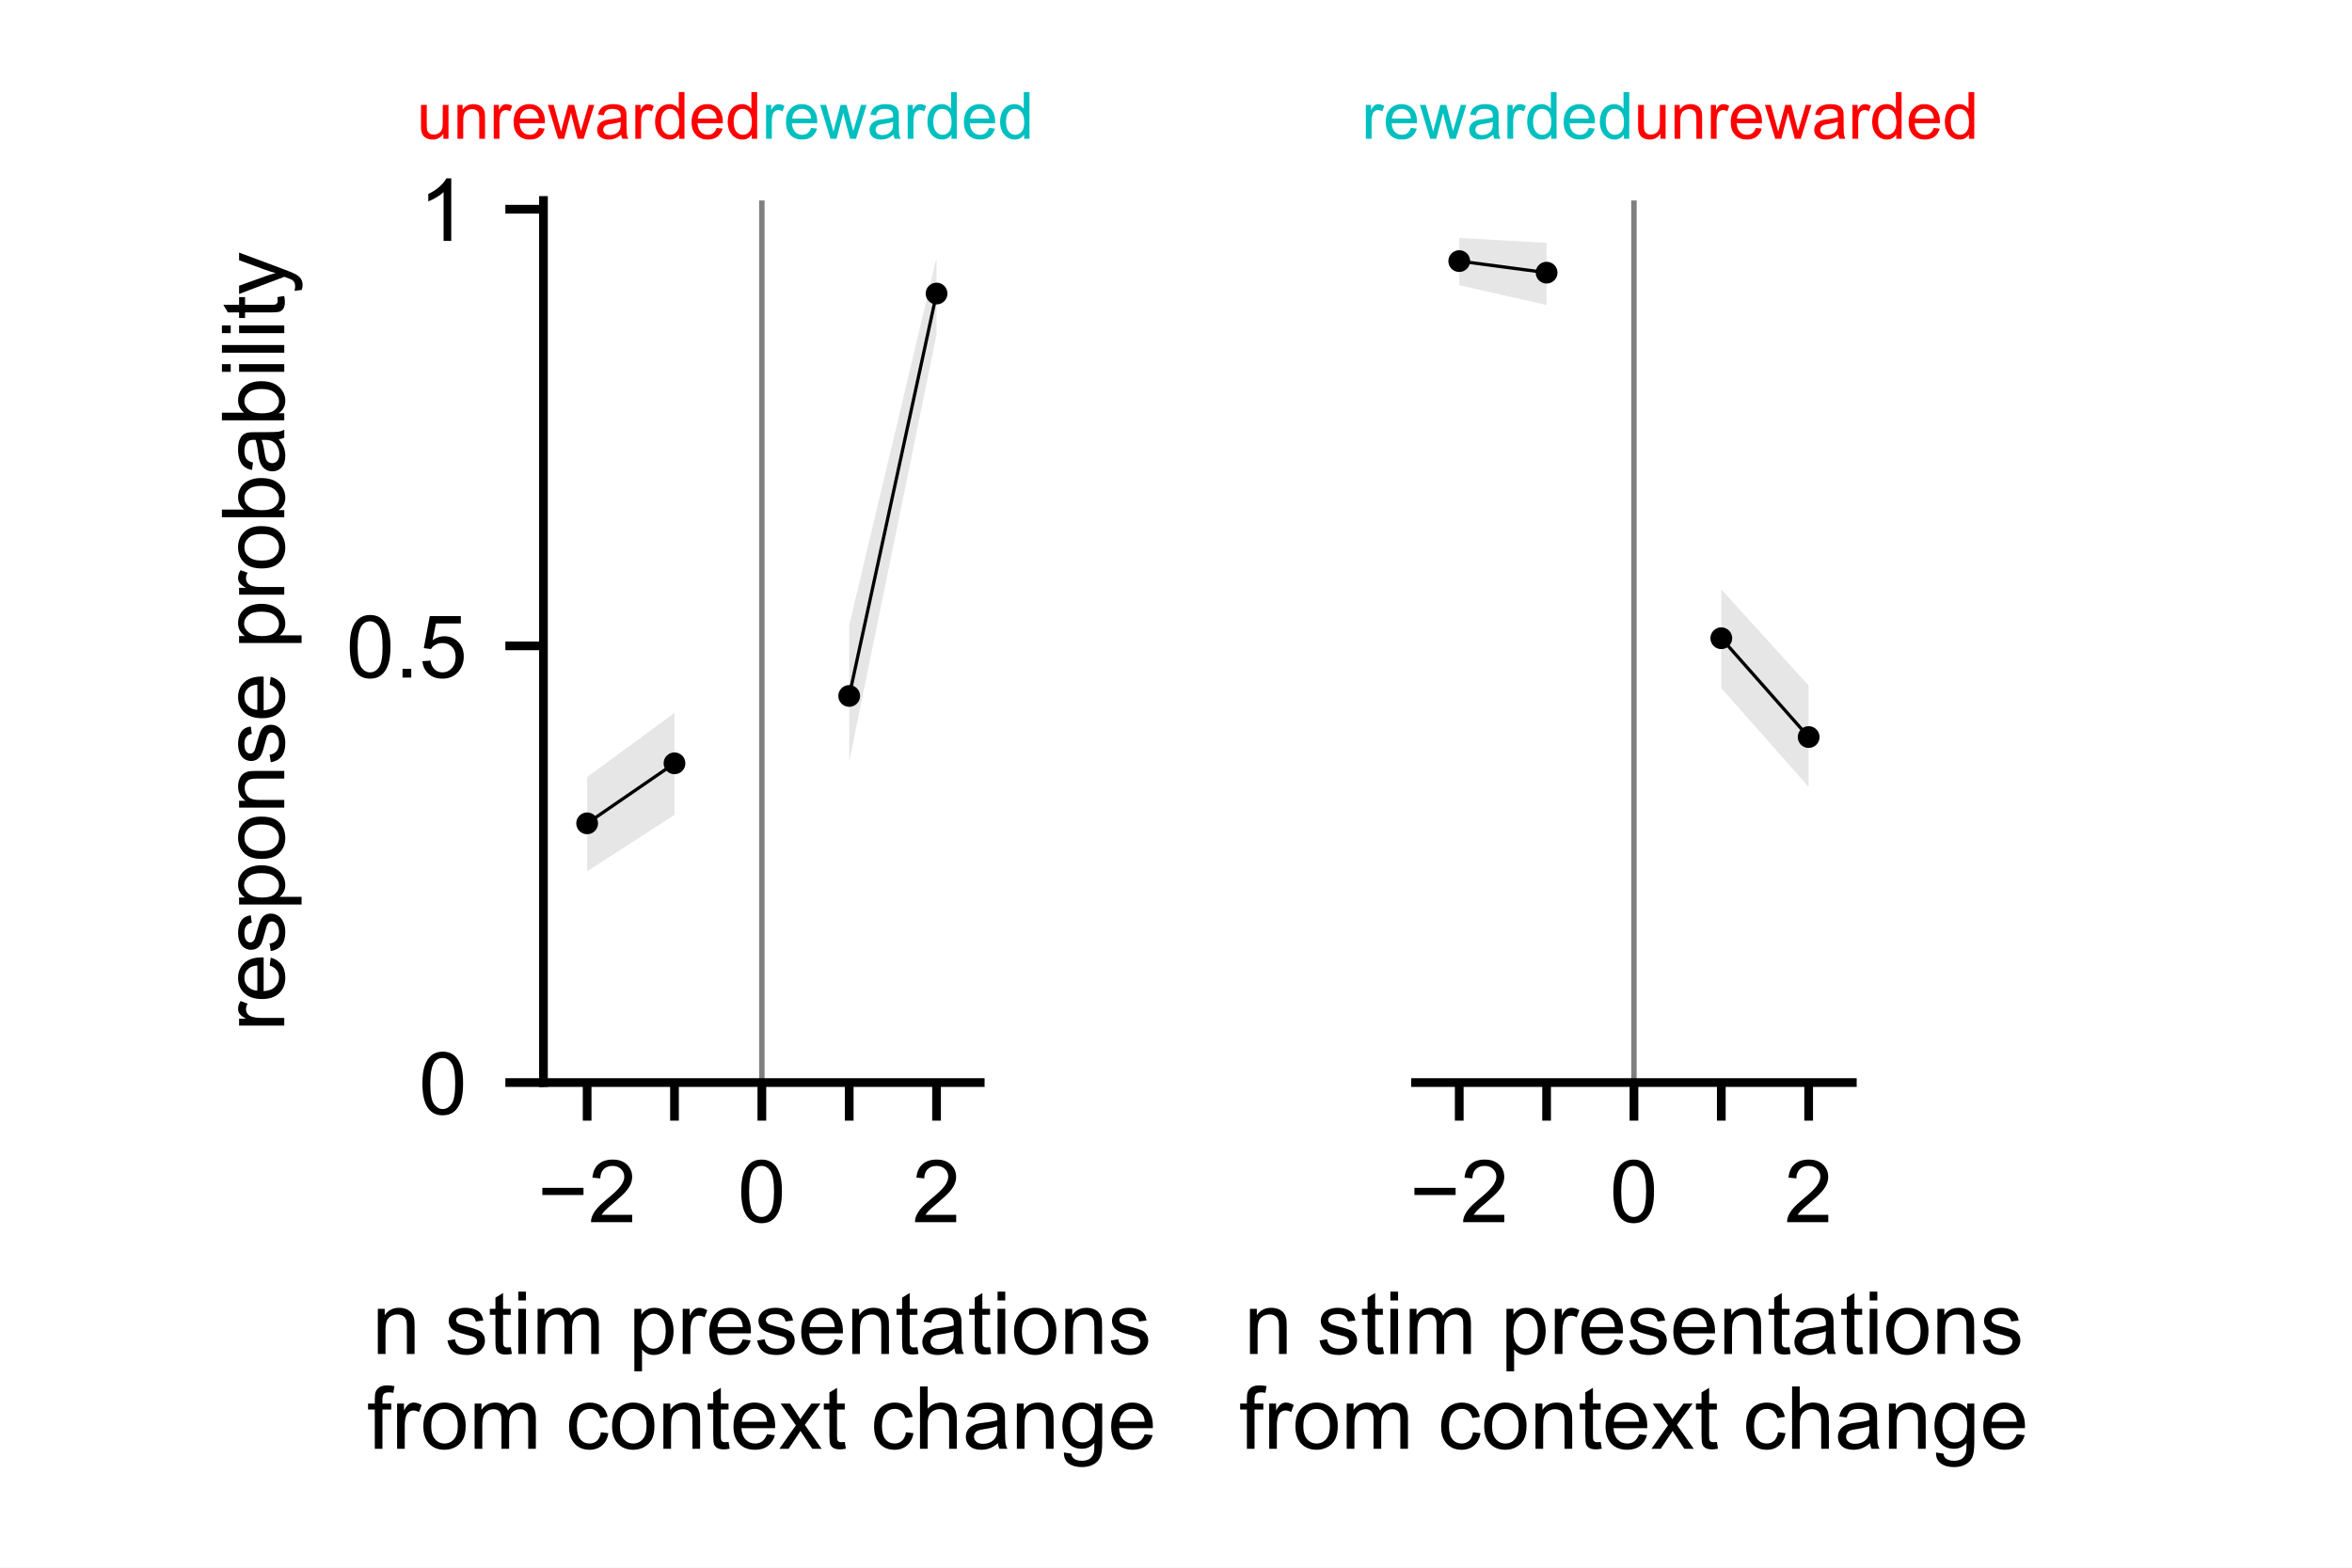
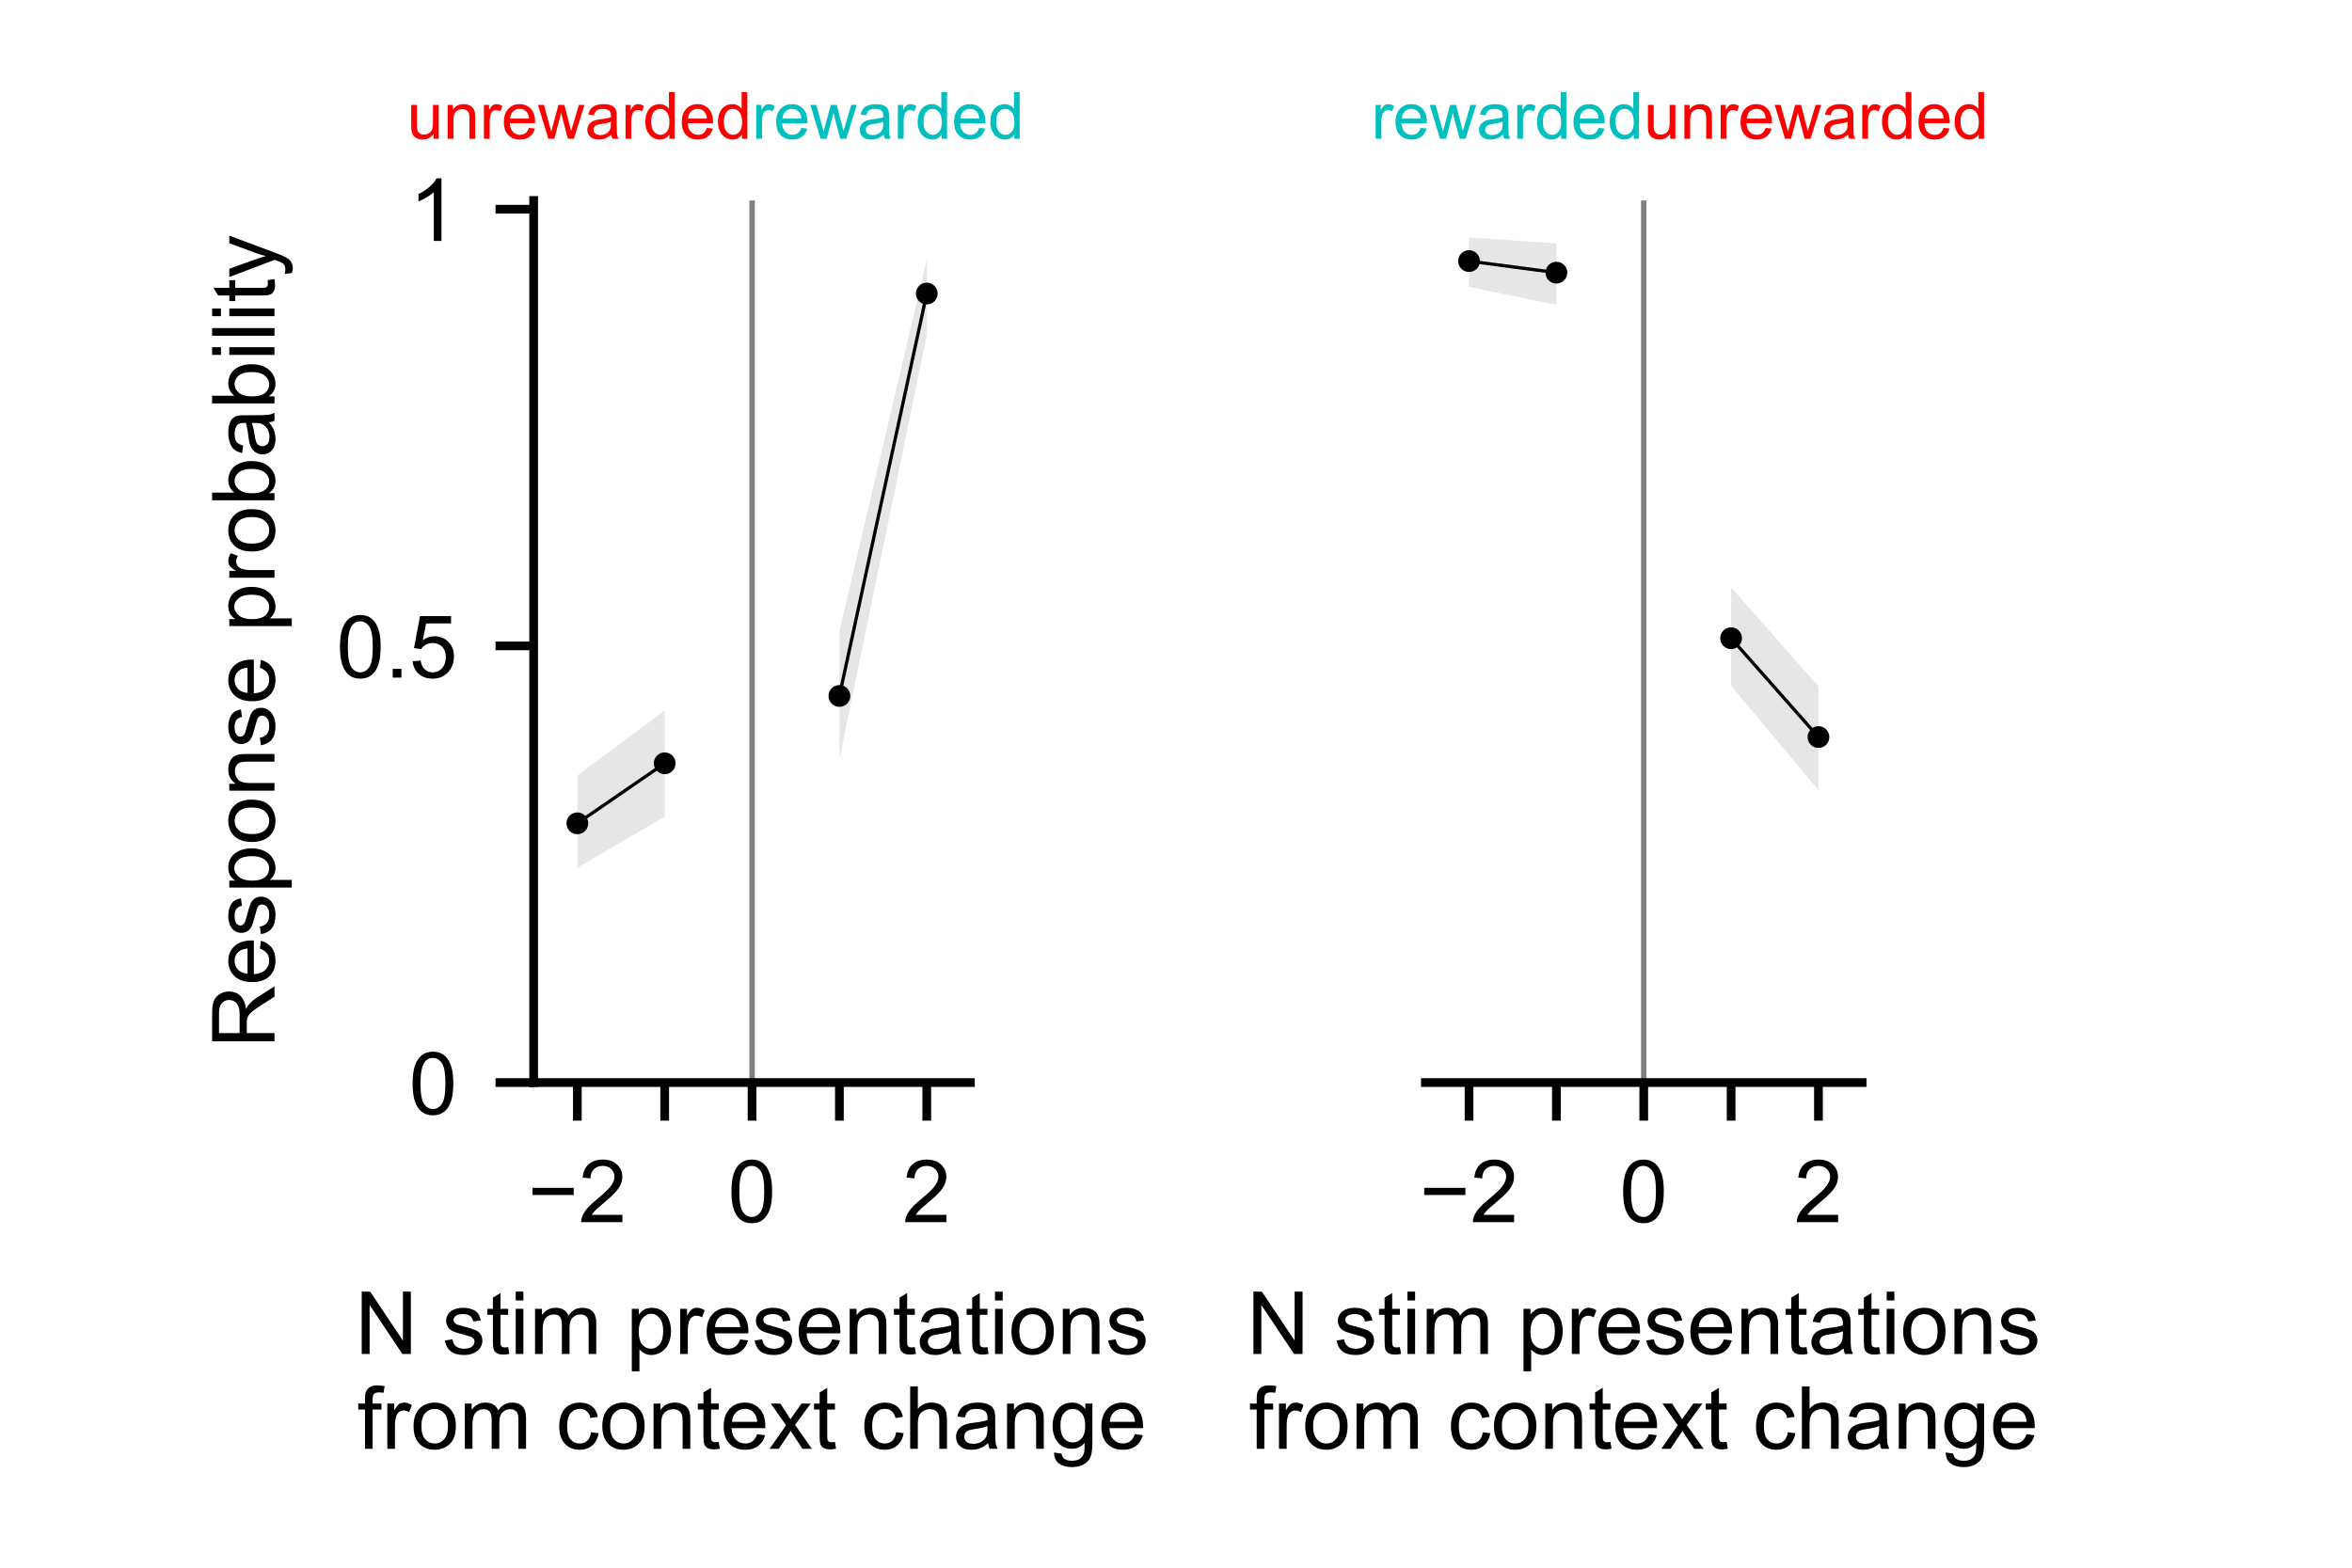
<svg xmlns="http://www.w3.org/2000/svg" xmlns:xlink="http://www.w3.org/1999/xlink" width="216pt" height="144pt" viewBox="0 0 216 144" version="1.1">
  <defs>
    <style type="text/css">*{stroke-linejoin: round; stroke-linecap: butt}</style>
  </defs>
  <g id="figure_1">
    <g id="patch_1">
      <path d="M 0 144  L 216 144  L 216 0  L 0 0  z " style="fill: #ffffff" />
    </g>
    <g id="axes_1">
      <g id="patch_2">
-         <path d="M 49.91 99.438  L 90.021 99.438  L 90.021 18.415  L 49.91 18.415  z " style="fill: #ffffff" />
+         <path d="M 49.01 99.438  L 89.121 99.438  L 89.121 18.415  L 49.01 18.415  z " style="fill: #ffffff" />
      </g>
      <g id="matplotlib.axis_1">
        <g id="xtick_1">
          <g id="line2d_1">
            <defs>
-               <path id="m3076098bd1" d="M 0 0  L 0 3.5  " style="stroke: #000000; stroke-width: 0.8" />
+               <path id="mc06837169b" d="M 0 0  L 0 3.5  " style="stroke: #000000; stroke-width: 0.8" />
            </defs>
            <g>
-               <use xlink:href="#m3076098bd1" x="53.921" y="99.438" style="stroke: #000000; stroke-width: 0.8" />
+               <use xlink:href="#mc06837169b" x="53.021" y="99.438" style="stroke: #000000; stroke-width: 0.8" />
            </g>
          </g>
          <g id="text_1">
-             <g transform="translate(49.36075 112.2623) scale(0.08 -0.08)">
+             <g transform="translate(48.46075 112.2623) scale(0.08 -0.08)">
              <defs>
                <path id="ArialMT-ed" d="M 3381 1997  L 356 1997  L 356 2522  L 3381 2522  L 3381 1997  z " transform="scale(0.015625)" />
                <path id="ArialMT-15" d="M 3222 541  L 3222 0  L 194 0  Q 188 203 259 391  Q 375 700 629 1000  Q 884 1300 1366 1694  Q 2113 2306 2375 2664  Q 2638 3022 2638 3341  Q 2638 3675 2398 3904  Q 2159 4134 1775 4134  Q 1369 4134 1125 3890  Q 881 3647 878 3216  L 300 3275  Q 359 3922 746 4261  Q 1134 4600 1788 4600  Q 2447 4600 2831 4234  Q 3216 3869 3216 3328  Q 3216 3053 3103 2787  Q 2991 2522 2730 2228  Q 2469 1934 1863 1422  Q 1356 997 1212 845  Q 1069 694 975 541  L 3222 541  z " transform="scale(0.015625)" />
              </defs>
              <use xlink:href="#ArialMT-ed" />
              <use xlink:href="#ArialMT-15" transform="translate(58.40625 0)" />
            </g>
          </g>
        </g>
        <g id="xtick_2">
          <g id="line2d_2">
            <g>
-               <use xlink:href="#m3076098bd1" x="61.943" y="99.438" style="stroke: #000000; stroke-width: 0.8" />
+               <use xlink:href="#mc06837169b" x="61.043" y="99.438" style="stroke: #000000; stroke-width: 0.8" />
            </g>
          </g>
        </g>
        <g id="xtick_3">
          <g id="line2d_3">
            <g>
-               <use xlink:href="#m3076098bd1" x="69.966" y="99.438" style="stroke: #000000; stroke-width: 0.8" />
+               <use xlink:href="#mc06837169b" x="69.066" y="99.438" style="stroke: #000000; stroke-width: 0.8" />
            </g>
          </g>
          <g id="text_2">
-             <g transform="translate(67.74117 112.2623) scale(0.08 -0.08)">
+             <g transform="translate(66.84117 112.2623) scale(0.08 -0.08)">
              <defs>
                <path id="ArialMT-13" d="M 266 2259  Q 266 3072 433 3567  Q 600 4063 929 4331  Q 1259 4600 1759 4600  Q 2128 4600 2406 4451  Q 2684 4303 2865 4023  Q 3047 3744 3150 3342  Q 3253 2941 3253 2259  Q 3253 1453 3087 958  Q 2922 463 2592 192  Q 2263 -78 1759 -78  Q 1097 -78 719 397  Q 266 969 266 2259  z M 844 2259  Q 844 1131 1108 757  Q 1372 384 1759 384  Q 2147 384 2411 759  Q 2675 1134 2675 2259  Q 2675 3391 2411 3762  Q 2147 4134 1753 4134  Q 1366 4134 1134 3806  Q 844 3388 844 2259  z " transform="scale(0.015625)" />
              </defs>
              <use xlink:href="#ArialMT-13" />
            </g>
          </g>
        </g>
        <g id="xtick_4">
          <g id="line2d_4">
            <g>
-               <use xlink:href="#m3076098bd1" x="77.988" y="99.438" style="stroke: #000000; stroke-width: 0.8" />
+               <use xlink:href="#mc06837169b" x="77.088" y="99.438" style="stroke: #000000; stroke-width: 0.8" />
            </g>
          </g>
        </g>
        <g id="xtick_5">
          <g id="line2d_5">
            <g>
-               <use xlink:href="#m3076098bd1" x="86.01" y="99.438" style="stroke: #000000; stroke-width: 0.8" />
+               <use xlink:href="#mc06837169b" x="85.11" y="99.438" style="stroke: #000000; stroke-width: 0.8" />
            </g>
          </g>
          <g id="text_3">
-             <g transform="translate(83.78535 112.2623) scale(0.08 -0.08)">
+             <g transform="translate(82.88535 112.2623) scale(0.08 -0.08)">
              <use xlink:href="#ArialMT-15" />
            </g>
          </g>
        </g>
        <g id="text_4">
-           <g transform="translate(34.17305 124.3698) scale(0.08 -0.08)">
+           <g transform="translate(32.60867 124.3698) scale(0.08 -0.08)">
            <defs>
-               <path id="ArialMT-51" d="M 422 0  L 422 3319  L 928 3319  L 928 2847  Q 1294 3394 1984 3394  Q 2284 3394 2536 3286  Q 2788 3178 2913 3003  Q 3038 2828 3088 2588  Q 3119 2431 3119 2041  L 3119 0  L 2556 0  L 2556 2019  Q 2556 2363 2490 2533  Q 2425 2703 2258 2804  Q 2091 2906 1866 2906  Q 1506 2906 1245 2678  Q 984 2450 984 1813  L 984 0  L 422 0  z " transform="scale(0.015625)" />
+               <path id="ArialMT-31" d="M 488 0  L 488 4581  L 1109 4581  L 3516 984  L 3516 4581  L 4097 4581  L 4097 0  L 3475 0  L 1069 3600  L 1069 0  L 488 0  z " transform="scale(0.015625)" />
              <path id="ArialMT-3" transform="scale(0.015625)" />
              <path id="ArialMT-56" d="M 197 991  L 753 1078  Q 800 744 1014 566  Q 1228 388 1613 388  Q 2000 388 2187 545  Q 2375 703 2375 916  Q 2375 1106 2209 1216  Q 2094 1291 1634 1406  Q 1016 1563 777 1677  Q 538 1791 414 1992  Q 291 2194 291 2438  Q 291 2659 392 2848  Q 494 3038 669 3163  Q 800 3259 1026 3326  Q 1253 3394 1513 3394  Q 1903 3394 2198 3281  Q 2494 3169 2634 2976  Q 2775 2784 2828 2463  L 2278 2388  Q 2241 2644 2061 2787  Q 1881 2931 1553 2931  Q 1166 2931 1000 2803  Q 834 2675 834 2503  Q 834 2394 903 2306  Q 972 2216 1119 2156  Q 1203 2125 1616 2013  Q 2213 1853 2448 1751  Q 2684 1650 2818 1456  Q 2953 1263 2953 975  Q 2953 694 2789 445  Q 2625 197 2315 61  Q 2006 -75 1616 -75  Q 969 -75 630 194  Q 291 463 197 991  z " transform="scale(0.015625)" />
              <path id="ArialMT-57" d="M 1650 503  L 1731 6  Q 1494 -44 1306 -44  Q 1000 -44 831 53  Q 663 150 594 308  Q 525 466 525 972  L 525 2881  L 113 2881  L 113 3319  L 525 3319  L 525 4141  L 1084 4478  L 1084 3319  L 1650 3319  L 1650 2881  L 1084 2881  L 1084 941  Q 1084 700 1114 631  Q 1144 563 1211 522  Q 1278 481 1403 481  Q 1497 481 1650 503  z " transform="scale(0.015625)" />
              <path id="ArialMT-4c" d="M 425 3934  L 425 4581  L 988 4581  L 988 3934  L 425 3934  z M 425 0  L 425 3319  L 988 3319  L 988 0  L 425 0  z " transform="scale(0.015625)" />
              <path id="ArialMT-50" d="M 422 0  L 422 3319  L 925 3319  L 925 2853  Q 1081 3097 1340 3245  Q 1600 3394 1931 3394  Q 2300 3394 2536 3241  Q 2772 3088 2869 2813  Q 3263 3394 3894 3394  Q 4388 3394 4653 3120  Q 4919 2847 4919 2278  L 4919 0  L 4359 0  L 4359 2091  Q 4359 2428 4304 2576  Q 4250 2725 4106 2815  Q 3963 2906 3769 2906  Q 3419 2906 3187 2673  Q 2956 2441 2956 1928  L 2956 0  L 2394 0  L 2394 2156  Q 2394 2531 2256 2718  Q 2119 2906 1806 2906  Q 1569 2906 1367 2781  Q 1166 2656 1075 2415  Q 984 2175 984 1722  L 984 0  L 422 0  z " transform="scale(0.015625)" />
              <path id="ArialMT-53" d="M 422 -1272  L 422 3319  L 934 3319  L 934 2888  Q 1116 3141 1344 3267  Q 1572 3394 1897 3394  Q 2322 3394 2647 3175  Q 2972 2956 3137 2557  Q 3303 2159 3303 1684  Q 3303 1175 3120 767  Q 2938 359 2589 142  Q 2241 -75 1856 -75  Q 1575 -75 1351 44  Q 1128 163 984 344  L 984 -1272  L 422 -1272  z M 931 1641  Q 931 1000 1190 694  Q 1450 388 1819 388  Q 2194 388 2461 705  Q 2728 1022 2728 1688  Q 2728 2322 2467 2637  Q 2206 2953 1844 2953  Q 1484 2953 1207 2617  Q 931 2281 931 1641  z " transform="scale(0.015625)" />
              <path id="ArialMT-55" d="M 416 0  L 416 3319  L 922 3319  L 922 2816  Q 1116 3169 1280 3281  Q 1444 3394 1641 3394  Q 1925 3394 2219 3213  L 2025 2691  Q 1819 2813 1613 2813  Q 1428 2813 1281 2702  Q 1134 2591 1072 2394  Q 978 2094 978 1738  L 978 0  L 416 0  z " transform="scale(0.015625)" />
              <path id="ArialMT-48" d="M 2694 1069  L 3275 997  Q 3138 488 2766 206  Q 2394 -75 1816 -75  Q 1088 -75 661 373  Q 234 822 234 1631  Q 234 2469 665 2931  Q 1097 3394 1784 3394  Q 2450 3394 2872 2941  Q 3294 2488 3294 1666  Q 3294 1616 3291 1516  L 816 1516  Q 847 969 1125 678  Q 1403 388 1819 388  Q 2128 388 2347 550  Q 2566 713 2694 1069  z M 847 1978  L 2700 1978  Q 2663 2397 2488 2606  Q 2219 2931 1791 2931  Q 1403 2931 1139 2672  Q 875 2413 847 1978  z " transform="scale(0.015625)" />
+               <path id="ArialMT-51" d="M 422 0  L 422 3319  L 928 3319  L 928 2847  Q 1294 3394 1984 3394  Q 2284 3394 2536 3286  Q 2788 3178 2913 3003  Q 3038 2828 3088 2588  Q 3119 2431 3119 2041  L 3119 0  L 2556 0  L 2556 2019  Q 2556 2363 2490 2533  Q 2425 2703 2258 2804  Q 2091 2906 1866 2906  Q 1506 2906 1245 2678  Q 984 2450 984 1813  L 984 0  L 422 0  z " transform="scale(0.015625)" />
              <path id="ArialMT-44" d="M 2588 409  Q 2275 144 1986 34  Q 1697 -75 1366 -75  Q 819 -75 525 192  Q 231 459 231 875  Q 231 1119 342 1320  Q 453 1522 633 1644  Q 813 1766 1038 1828  Q 1203 1872 1538 1913  Q 2219 1994 2541 2106  Q 2544 2222 2544 2253  Q 2544 2597 2384 2738  Q 2169 2928 1744 2928  Q 1347 2928 1158 2789  Q 969 2650 878 2297  L 328 2372  Q 403 2725 575 2942  Q 747 3159 1072 3276  Q 1397 3394 1825 3394  Q 2250 3394 2515 3294  Q 2781 3194 2906 3042  Q 3031 2891 3081 2659  Q 3109 2516 3109 2141  L 3109 1391  Q 3109 606 3145 398  Q 3181 191 3288 0  L 2700 0  Q 2613 175 2588 409  z M 2541 1666  Q 2234 1541 1622 1453  Q 1275 1403 1131 1340  Q 988 1278 909 1158  Q 831 1038 831 891  Q 831 666 1001 516  Q 1172 366 1500 366  Q 1825 366 2078 508  Q 2331 650 2450 897  Q 2541 1088 2541 1459  L 2541 1666  z " transform="scale(0.015625)" />
              <path id="ArialMT-52" d="M 213 1659  Q 213 2581 725 3025  Q 1153 3394 1769 3394  Q 2453 3394 2887 2945  Q 3322 2497 3322 1706  Q 3322 1066 3130 698  Q 2938 331 2570 128  Q 2203 -75 1769 -75  Q 1072 -75 642 372  Q 213 819 213 1659  z M 791 1659  Q 791 1022 1069 705  Q 1347 388 1769 388  Q 2188 388 2466 706  Q 2744 1025 2744 1678  Q 2744 2294 2464 2611  Q 2184 2928 1769 2928  Q 1347 2928 1069 2612  Q 791 2297 791 1659  z " transform="scale(0.015625)" />
            </defs>
-             <use xlink:href="#ArialMT-51" />
-             <use xlink:href="#ArialMT-3" transform="translate(55.60938 0)" />
-             <use xlink:href="#ArialMT-56" transform="translate(83.39062 0)" />
-             <use xlink:href="#ArialMT-57" transform="translate(133.3906 0)" />
-             <use xlink:href="#ArialMT-4c" transform="translate(161.1719 0)" />
-             <use xlink:href="#ArialMT-50" transform="translate(183.3906 0)" />
-             <use xlink:href="#ArialMT-3" transform="translate(266.6875 0)" />
-             <use xlink:href="#ArialMT-53" transform="translate(294.4688 0)" />
-             <use xlink:href="#ArialMT-55" transform="translate(350.0781 0)" />
-             <use xlink:href="#ArialMT-48" transform="translate(383.375 0)" />
-             <use xlink:href="#ArialMT-56" transform="translate(438.9844 0)" />
-             <use xlink:href="#ArialMT-48" transform="translate(488.9844 0)" />
-             <use xlink:href="#ArialMT-51" transform="translate(544.5938 0)" />
-             <use xlink:href="#ArialMT-57" transform="translate(600.2031 0)" />
-             <use xlink:href="#ArialMT-44" transform="translate(627.9844 0)" />
-             <use xlink:href="#ArialMT-57" transform="translate(683.5938 0)" />
-             <use xlink:href="#ArialMT-4c" transform="translate(711.375 0)" />
-             <use xlink:href="#ArialMT-52" transform="translate(733.5938 0)" />
-             <use xlink:href="#ArialMT-51" transform="translate(789.2031 0)" />
-             <use xlink:href="#ArialMT-56" transform="translate(844.8125 0)" />
-           </g>
-           <g transform="translate(33.72617 133.0768) scale(0.08 -0.08)">
+             <use xlink:href="#ArialMT-31" />
+             <use xlink:href="#ArialMT-3" transform="translate(72.21875 0)" />
+             <use xlink:href="#ArialMT-56" transform="translate(100 0)" />
+             <use xlink:href="#ArialMT-57" transform="translate(150 0)" />
+             <use xlink:href="#ArialMT-4c" transform="translate(177.7812 0)" />
+             <use xlink:href="#ArialMT-50" transform="translate(200 0)" />
+             <use xlink:href="#ArialMT-3" transform="translate(283.2969 0)" />
+             <use xlink:href="#ArialMT-53" transform="translate(311.0781 0)" />
+             <use xlink:href="#ArialMT-55" transform="translate(366.6875 0)" />
+             <use xlink:href="#ArialMT-48" transform="translate(399.9844 0)" />
+             <use xlink:href="#ArialMT-56" transform="translate(455.5938 0)" />
+             <use xlink:href="#ArialMT-48" transform="translate(505.5938 0)" />
+             <use xlink:href="#ArialMT-51" transform="translate(561.2031 0)" />
+             <use xlink:href="#ArialMT-57" transform="translate(616.8125 0)" />
+             <use xlink:href="#ArialMT-44" transform="translate(644.5938 0)" />
+             <use xlink:href="#ArialMT-57" transform="translate(700.2031 0)" />
+             <use xlink:href="#ArialMT-4c" transform="translate(727.9844 0)" />
+             <use xlink:href="#ArialMT-52" transform="translate(750.2031 0)" />
+             <use xlink:href="#ArialMT-51" transform="translate(805.8125 0)" />
+             <use xlink:href="#ArialMT-56" transform="translate(861.4219 0)" />
+           </g>
+           <g transform="translate(32.82617 133.0768) scale(0.08 -0.08)">
            <defs>
              <path id="ArialMT-49" d="M 556 0  L 556 2881  L 59 2881  L 59 3319  L 556 3319  L 556 3672  Q 556 4006 616 4169  Q 697 4388 901 4523  Q 1106 4659 1475 4659  Q 1713 4659 2000 4603  L 1916 4113  Q 1741 4144 1584 4144  Q 1328 4144 1222 4034  Q 1116 3925 1116 3625  L 1116 3319  L 1763 3319  L 1763 2881  L 1116 2881  L 1116 0  L 556 0  z " transform="scale(0.015625)" />
              <path id="ArialMT-46" d="M 2588 1216  L 3141 1144  Q 3050 572 2676 248  Q 2303 -75 1759 -75  Q 1078 -75 664 370  Q 250 816 250 1647  Q 250 2184 428 2587  Q 606 2991 970 3192  Q 1334 3394 1763 3394  Q 2303 3394 2647 3120  Q 2991 2847 3088 2344  L 2541 2259  Q 2463 2594 2264 2762  Q 2066 2931 1784 2931  Q 1359 2931 1093 2626  Q 828 2322 828 1663  Q 828 994 1084 691  Q 1341 388 1753 388  Q 2084 388 2306 591  Q 2528 794 2588 1216  z " transform="scale(0.015625)" />
              <path id="ArialMT-5b" d="M 47 0  L 1259 1725  L 138 3319  L 841 3319  L 1350 2541  Q 1494 2319 1581 2169  Q 1719 2375 1834 2534  L 2394 3319  L 3066 3319  L 1919 1756  L 3153 0  L 2463 0  L 1781 1031  L 1600 1309  L 728 0  L 47 0  z " transform="scale(0.015625)" />
              <path id="ArialMT-4b" d="M 422 0  L 422 4581  L 984 4581  L 984 2938  Q 1378 3394 1978 3394  Q 2347 3394 2619 3248  Q 2891 3103 3008 2847  Q 3125 2591 3125 2103  L 3125 0  L 2563 0  L 2563 2103  Q 2563 2525 2380 2717  Q 2197 2909 1863 2909  Q 1613 2909 1392 2779  Q 1172 2650 1078 2428  Q 984 2206 984 1816  L 984 0  L 422 0  z " transform="scale(0.015625)" />
              <path id="ArialMT-4a" d="M 319 -275  L 866 -356  Q 900 -609 1056 -725  Q 1266 -881 1628 -881  Q 2019 -881 2231 -725  Q 2444 -569 2519 -288  Q 2563 -116 2559 434  Q 2191 0 1641 0  Q 956 0 581 494  Q 206 988 206 1678  Q 206 2153 378 2554  Q 550 2956 876 3175  Q 1203 3394 1644 3394  Q 2231 3394 2613 2919  L 2613 3319  L 3131 3319  L 3131 450  Q 3131 -325 2973 -648  Q 2816 -972 2473 -1159  Q 2131 -1347 1631 -1347  Q 1038 -1347 672 -1080  Q 306 -813 319 -275  z M 784 1719  Q 784 1066 1043 766  Q 1303 466 1694 466  Q 2081 466 2343 764  Q 2606 1063 2606 1700  Q 2606 2309 2336 2618  Q 2066 2928 1684 2928  Q 1309 2928 1046 2623  Q 784 2319 784 1719  z " transform="scale(0.015625)" />
            </defs>
            <use xlink:href="#ArialMT-49" />
            <use xlink:href="#ArialMT-55" transform="translate(27.78125 0)" />
            <use xlink:href="#ArialMT-52" transform="translate(61.07812 0)" />
            <use xlink:href="#ArialMT-50" transform="translate(116.6875 0)" />
            <use xlink:href="#ArialMT-3" transform="translate(199.9844 0)" />
            <use xlink:href="#ArialMT-46" transform="translate(227.7656 0)" />
            <use xlink:href="#ArialMT-52" transform="translate(277.7656 0)" />
            <use xlink:href="#ArialMT-51" transform="translate(333.375 0)" />
            <use xlink:href="#ArialMT-57" transform="translate(388.9844 0)" />
            <use xlink:href="#ArialMT-48" transform="translate(416.7656 0)" />
            <use xlink:href="#ArialMT-5b" transform="translate(472.375 0)" />
            <use xlink:href="#ArialMT-57" transform="translate(522.375 0)" />
            <use xlink:href="#ArialMT-3" transform="translate(550.1562 0)" />
            <use xlink:href="#ArialMT-46" transform="translate(577.9375 0)" />
            <use xlink:href="#ArialMT-4b" transform="translate(627.9375 0)" />
            <use xlink:href="#ArialMT-44" transform="translate(683.5469 0)" />
            <use xlink:href="#ArialMT-51" transform="translate(739.1562 0)" />
            <use xlink:href="#ArialMT-4a" transform="translate(794.7656 0)" />
            <use xlink:href="#ArialMT-48" transform="translate(850.375 0)" />
          </g>
        </g>
      </g>
      <g id="matplotlib.axis_2">
        <g id="ytick_1">
          <g id="line2d_6">
            <defs>
-               <path id="mdad95095aa" d="M 0 0  L -3.5 0  " style="stroke: #000000; stroke-width: 0.8" />
+               <path id="mb99dc3702b" d="M 0 0  L -3.5 0  " style="stroke: #000000; stroke-width: 0.8" />
            </defs>
            <g>
-               <use xlink:href="#mdad95095aa" x="49.91" y="99.438" style="stroke: #000000; stroke-width: 0.8" />
+               <use xlink:href="#mb99dc3702b" x="49.01" y="99.438" style="stroke: #000000; stroke-width: 0.8" />
            </g>
          </g>
          <g id="text_5">
-             <g transform="translate(38.46158 102.3502) scale(0.08 -0.08)">
+             <g transform="translate(37.56158 102.3502) scale(0.08 -0.08)">
              <use xlink:href="#ArialMT-13" />
            </g>
          </g>
        </g>
        <g id="ytick_2">
          <g id="line2d_7">
            <g>
-               <use xlink:href="#mdad95095aa" x="49.91" y="59.328" style="stroke: #000000; stroke-width: 0.8" />
+               <use xlink:href="#mb99dc3702b" x="49.01" y="59.328" style="stroke: #000000; stroke-width: 0.8" />
            </g>
          </g>
          <g id="text_6">
-             <g transform="translate(31.79033 62.2398) scale(0.08 -0.08)">
+             <g transform="translate(30.89033 62.2398) scale(0.08 -0.08)">
              <defs>
                <path id="ArialMT-11" d="M 581 0  L 581 641  L 1222 641  L 1222 0  L 581 0  z " transform="scale(0.015625)" />
                <path id="ArialMT-18" d="M 266 1200  L 856 1250  Q 922 819 1161 601  Q 1400 384 1738 384  Q 2144 384 2425 690  Q 2706 997 2706 1503  Q 2706 1984 2436 2262  Q 2166 2541 1728 2541  Q 1456 2541 1237 2417  Q 1019 2294 894 2097  L 366 2166  L 809 4519  L 3088 4519  L 3088 3981  L 1259 3981  L 1013 2750  Q 1425 3038 1878 3038  Q 2478 3038 2890 2622  Q 3303 2206 3303 1553  Q 3303 931 2941 478  Q 2500 -78 1738 -78  Q 1113 -78 717 272  Q 322 622 266 1200  z " transform="scale(0.015625)" />
              </defs>
              <use xlink:href="#ArialMT-13" />
              <use xlink:href="#ArialMT-11" transform="translate(55.60938 0)" />
              <use xlink:href="#ArialMT-18" transform="translate(83.39062 0)" />
            </g>
          </g>
        </g>
        <g id="ytick_3">
          <g id="line2d_8">
            <g>
-               <use xlink:href="#mdad95095aa" x="49.91" y="19.217" style="stroke: #000000; stroke-width: 0.8" />
+               <use xlink:href="#mb99dc3702b" x="49.01" y="19.217" style="stroke: #000000; stroke-width: 0.8" />
            </g>
          </g>
          <g id="text_7">
-             <g transform="translate(38.46158 22.12936) scale(0.08 -0.08)">
+             <g transform="translate(37.56158 22.12936) scale(0.08 -0.08)">
              <defs>
                <path id="ArialMT-14" d="M 2384 0  L 1822 0  L 1822 3584  Q 1619 3391 1289 3197  Q 959 3003 697 2906  L 697 3450  Q 1169 3672 1522 3987  Q 1875 4303 2022 4600  L 2384 4600  L 2384 0  z " transform="scale(0.015625)" />
              </defs>
              <use xlink:href="#ArialMT-14" />
            </g>
          </g>
        </g>
        <g id="text_8">
-           <g transform="translate(26.10658 94.72283) rotate(-90) scale(0.08 -0.08)">
+           <g transform="translate(25.20658 96.27971) rotate(-90) scale(0.08 -0.08)">
            <defs>
+               <path id="ArialMT-35" d="M 503 0  L 503 4581  L 2534 4581  Q 3147 4581 3465 4457  Q 3784 4334 3975 4021  Q 4166 3709 4166 3331  Q 4166 2844 3850 2509  Q 3534 2175 2875 2084  Q 3116 1969 3241 1856  Q 3506 1613 3744 1247  L 4541 0  L 3778 0  L 3172 953  Q 2906 1366 2734 1584  Q 2563 1803 2427 1890  Q 2291 1978 2150 2013  Q 2047 2034 1813 2034  L 1109 2034  L 1109 0  L 503 0  z M 1109 2559  L 2413 2559  Q 2828 2559 3062 2645  Q 3297 2731 3419 2920  Q 3541 3109 3541 3331  Q 3541 3656 3305 3865  Q 3069 4075 2559 4075  L 1109 4075  L 1109 2559  z " transform="scale(0.015625)" />
              <path id="ArialMT-45" d="M 941 0  L 419 0  L 419 4581  L 981 4581  L 981 2947  Q 1338 3394 1891 3394  Q 2197 3394 2470 3270  Q 2744 3147 2920 2923  Q 3097 2700 3197 2384  Q 3297 2069 3297 1709  Q 3297 856 2875 390  Q 2453 -75 1863 -75  Q 1275 -75 941 416  L 941 0  z M 934 1684  Q 934 1088 1097 822  Q 1363 388 1816 388  Q 2184 388 2453 708  Q 2722 1028 2722 1663  Q 2722 2313 2464 2622  Q 2206 2931 1841 2931  Q 1472 2931 1203 2611  Q 934 2291 934 1684  z " transform="scale(0.015625)" />
              <path id="ArialMT-4f" d="M 409 0  L 409 4581  L 972 4581  L 972 0  L 409 0  z " transform="scale(0.015625)" />
              <path id="ArialMT-5c" d="M 397 -1278  L 334 -750  Q 519 -800 656 -800  Q 844 -800 956 -737  Q 1069 -675 1141 -563  Q 1194 -478 1313 -144  Q 1328 -97 1363 -6  L 103 3319  L 709 3319  L 1400 1397  Q 1534 1031 1641 628  Q 1738 1016 1872 1384  L 2581 3319  L 3144 3319  L 1881 -56  Q 1678 -603 1566 -809  Q 1416 -1088 1222 -1217  Q 1028 -1347 759 -1347  Q 597 -1347 397 -1278  z " transform="scale(0.015625)" />
            </defs>
-             <use xlink:href="#ArialMT-55" />
-             <use xlink:href="#ArialMT-48" transform="translate(33.29688 0)" />
-             <use xlink:href="#ArialMT-56" transform="translate(88.90625 0)" />
-             <use xlink:href="#ArialMT-53" transform="translate(138.9062 0)" />
-             <use xlink:href="#ArialMT-52" transform="translate(194.5156 0)" />
-             <use xlink:href="#ArialMT-51" transform="translate(250.125 0)" />
-             <use xlink:href="#ArialMT-56" transform="translate(305.7344 0)" />
-             <use xlink:href="#ArialMT-48" transform="translate(355.7344 0)" />
-             <use xlink:href="#ArialMT-3" transform="translate(411.3438 0)" />
-             <use xlink:href="#ArialMT-53" transform="translate(439.125 0)" />
-             <use xlink:href="#ArialMT-55" transform="translate(494.7344 0)" />
-             <use xlink:href="#ArialMT-52" transform="translate(528.0312 0)" />
-             <use xlink:href="#ArialMT-45" transform="translate(583.6406 0)" />
-             <use xlink:href="#ArialMT-44" transform="translate(639.25 0)" />
-             <use xlink:href="#ArialMT-45" transform="translate(694.8594 0)" />
-             <use xlink:href="#ArialMT-4c" transform="translate(750.4688 0)" />
-             <use xlink:href="#ArialMT-4f" transform="translate(772.6875 0)" />
-             <use xlink:href="#ArialMT-4c" transform="translate(794.9062 0)" />
-             <use xlink:href="#ArialMT-57" transform="translate(817.125 0)" />
-             <use xlink:href="#ArialMT-5c" transform="translate(844.9062 0)" />
+             <use xlink:href="#ArialMT-35" />
+             <use xlink:href="#ArialMT-48" transform="translate(72.21875 0)" />
+             <use xlink:href="#ArialMT-56" transform="translate(127.8281 0)" />
+             <use xlink:href="#ArialMT-53" transform="translate(177.8281 0)" />
+             <use xlink:href="#ArialMT-52" transform="translate(233.4375 0)" />
+             <use xlink:href="#ArialMT-51" transform="translate(289.0469 0)" />
+             <use xlink:href="#ArialMT-56" transform="translate(344.6562 0)" />
+             <use xlink:href="#ArialMT-48" transform="translate(394.6562 0)" />
+             <use xlink:href="#ArialMT-3" transform="translate(450.2656 0)" />
+             <use xlink:href="#ArialMT-53" transform="translate(478.0469 0)" />
+             <use xlink:href="#ArialMT-55" transform="translate(533.6562 0)" />
+             <use xlink:href="#ArialMT-52" transform="translate(566.9531 0)" />
+             <use xlink:href="#ArialMT-45" transform="translate(622.5625 0)" />
+             <use xlink:href="#ArialMT-44" transform="translate(678.1719 0)" />
+             <use xlink:href="#ArialMT-45" transform="translate(733.7812 0)" />
+             <use xlink:href="#ArialMT-4c" transform="translate(789.3906 0)" />
+             <use xlink:href="#ArialMT-4f" transform="translate(811.6094 0)" />
+             <use xlink:href="#ArialMT-4c" transform="translate(833.8281 0)" />
+             <use xlink:href="#ArialMT-57" transform="translate(856.0469 0)" />
+             <use xlink:href="#ArialMT-5c" transform="translate(883.8281 0)" />
          </g>
        </g>
      </g>
      <g id="line2d_9">
-         <path d="M 69.966 99.438  L 69.966 18.415  " clip-path="url(#p526fe8c003)" style="fill: none; stroke: #808080; stroke-width: 0.5; stroke-linecap: square" />
+         <path d="M 69.066 99.438  L 69.066 18.415  " clip-path="url(#pc5c678af6c)" style="fill: none; stroke: #808080; stroke-width: 0.5; stroke-linecap: square" />
      </g>
      <g id="patch_3">
-         <path d="M 49.91 99.438  L 49.91 18.415  " style="fill: none; stroke: #000000; stroke-width: 0.8; stroke-linejoin: miter; stroke-linecap: square" />
+         <path d="M 49.01 99.438  L 49.01 18.415  " style="fill: none; stroke: #000000; stroke-width: 0.8; stroke-linejoin: miter; stroke-linecap: square" />
      </g>
      <g id="patch_4">
-         <path d="M 49.91 99.438  L 90.021 99.438  " style="fill: none; stroke: #000000; stroke-width: 0.8; stroke-linejoin: miter; stroke-linecap: square" />
+         <path d="M 49.01 99.438  L 89.121 99.438  " style="fill: none; stroke: #000000; stroke-width: 0.8; stroke-linejoin: miter; stroke-linecap: square" />
      </g>
      <g id="text_9">
-         <g style="fill: #ff0000" transform="translate(38.28086 12.7479) scale(0.06 -0.06)">
+         <g style="fill: #ff0000" transform="translate(37.38086 12.7479) scale(0.06 -0.06)">
          <defs>
            <path id="ArialMT-58" d="M 2597 0  L 2597 488  Q 2209 -75 1544 -75  Q 1250 -75 995 37  Q 741 150 617 320  Q 494 491 444 738  Q 409 903 409 1263  L 409 3319  L 972 3319  L 972 1478  Q 972 1038 1006 884  Q 1059 663 1231 536  Q 1403 409 1656 409  Q 1909 409 2131 539  Q 2353 669 2445 892  Q 2538 1116 2538 1541  L 2538 3319  L 3100 3319  L 3100 0  L 2597 0  z " transform="scale(0.015625)" />
            <path id="ArialMT-5a" d="M 1034 0  L 19 3319  L 600 3319  L 1128 1403  L 1325 691  Q 1338 744 1497 1375  L 2025 3319  L 2603 3319  L 3100 1394  L 3266 759  L 3456 1400  L 4025 3319  L 4572 3319  L 3534 0  L 2950 0  L 2422 1988  L 2294 2553  L 1622 0  L 1034 0  z " transform="scale(0.015625)" />
            <path id="ArialMT-47" d="M 2575 0  L 2575 419  Q 2259 -75 1647 -75  Q 1250 -75 917 144  Q 584 363 401 755  Q 219 1147 219 1656  Q 219 2153 384 2558  Q 550 2963 881 3178  Q 1213 3394 1622 3394  Q 1922 3394 2156 3267  Q 2391 3141 2538 2938  L 2538 4581  L 3097 4581  L 3097 0  L 2575 0  z M 797 1656  Q 797 1019 1065 703  Q 1334 388 1700 388  Q 2069 388 2326 689  Q 2584 991 2584 1609  Q 2584 2291 2321 2609  Q 2059 2928 1675 2928  Q 1300 2928 1048 2622  Q 797 2316 797 1656  z " transform="scale(0.015625)" />
          </defs>
          <use xlink:href="#ArialMT-58" />
          <use xlink:href="#ArialMT-51" transform="translate(55.60938 0)" />
          <use xlink:href="#ArialMT-55" transform="translate(111.2188 0)" />
          <use xlink:href="#ArialMT-48" transform="translate(144.5156 0)" />
          <use xlink:href="#ArialMT-5a" transform="translate(200.125 0)" />
          <use xlink:href="#ArialMT-44" transform="translate(272.3438 0)" />
          <use xlink:href="#ArialMT-55" transform="translate(327.9531 0)" />
          <use xlink:href="#ArialMT-47" transform="translate(361.25 0)" />
          <use xlink:href="#ArialMT-48" transform="translate(416.8594 0)" />
          <use xlink:href="#ArialMT-47" transform="translate(472.4688 0)" />
        </g>
      </g>
      <g id="text_10">
-         <g style="fill: #00bfbf" transform="translate(69.96555 12.7479) scale(0.06 -0.06)">
+         <g style="fill: #00bfbf" transform="translate(69.06555 12.7479) scale(0.06 -0.06)">
          <use xlink:href="#ArialMT-55" />
          <use xlink:href="#ArialMT-48" transform="translate(33.29688 0)" />
          <use xlink:href="#ArialMT-5a" transform="translate(88.90625 0)" />
          <use xlink:href="#ArialMT-44" transform="translate(161.125 0)" />
          <use xlink:href="#ArialMT-55" transform="translate(216.7344 0)" />
          <use xlink:href="#ArialMT-47" transform="translate(250.0312 0)" />
          <use xlink:href="#ArialMT-48" transform="translate(305.6406 0)" />
          <use xlink:href="#ArialMT-47" transform="translate(361.25 0)" />
        </g>
      </g>
      <g id="FillBetweenPolyCollection_1">
-         <path d="M 53.921 80.033  L 53.921 71.372  L 61.943 65.486  L 61.943 74.853  L 61.943 74.853  L 53.921 80.033  z " clip-path="url(#p526fe8c003)" style="fill-opacity: 0.1" />
-         <path d="M 77.988 69.955  L 77.988 57.424  L 86.01 23.692  L 86.01 30.721  L 86.01 30.721  L 77.988 69.955  z " clip-path="url(#p526fe8c003)" style="fill-opacity: 0.1" />
+         <path d="M 53.021 79.715  L 53.021 71.236  L 61.043 65.265  L 61.043 75.011  L 61.043 75.011  L 53.021 79.715  z " clip-path="url(#pc5c678af6c)" style="fill-opacity: 0.1" />
+         <path d="M 77.088 69.742  L 77.088 57.982  L 85.11 23.838  L 85.11 30.788  L 85.11 30.788  L 77.088 69.742  z " clip-path="url(#pc5c678af6c)" style="fill-opacity: 0.1" />
      </g>
      <g id="line2d_10">
-         <path d="M 53.921 75.628  L 61.943 70.115  M 77.988 63.926  L 86.01 26.964  " clip-path="url(#p526fe8c003)" style="fill: none; stroke: #000000; stroke-width: 0.3; stroke-linecap: square" />
+         <path d="M 53.021 75.628  L 61.043 70.115  M 77.088 63.926  L 85.11 26.964  " clip-path="url(#pc5c678af6c)" style="fill: none; stroke: #000000; stroke-width: 0.3; stroke-linecap: square" />
      </g>
      <g id="line2d_11">
        <defs>
-           <path id="med84e2f59c" d="M 0 0.5  C 0.133 0.5 0.26 0.447 0.354 0.354  C 0.447 0.26 0.5 0.133 0.5 0  C 0.5 -0.133 0.447 -0.26 0.354 -0.354  C 0.26 -0.447 0.133 -0.5 0 -0.5  C -0.133 -0.5 -0.26 -0.447 -0.354 -0.354  C -0.447 -0.26 -0.5 -0.133 -0.5 0  C -0.5 0.133 -0.447 0.26 -0.354 0.354  C -0.26 0.447 -0.133 0.5 0 0.5  z " style="stroke: #000000" />
+           <path id="mb1745b0b9b" d="M 0 0.5  C 0.133 0.5 0.26 0.447 0.354 0.354  C 0.447 0.26 0.5 0.133 0.5 0  C 0.5 -0.133 0.447 -0.26 0.354 -0.354  C 0.26 -0.447 0.133 -0.5 0 -0.5  C -0.133 -0.5 -0.26 -0.447 -0.354 -0.354  C -0.447 -0.26 -0.5 -0.133 -0.5 0  C -0.5 0.133 -0.447 0.26 -0.354 0.354  C -0.26 0.447 -0.133 0.5 0 0.5  z " style="stroke: #000000" />
        </defs>
        <g>
-           <use xlink:href="#med84e2f59c" x="53.921" y="75.628" style="stroke: #000000" />
-           <use xlink:href="#med84e2f59c" x="61.943" y="70.115" style="stroke: #000000" />
-           <use xlink:href="#med84e2f59c" x="77.988" y="63.926" style="stroke: #000000" />
-           <use xlink:href="#med84e2f59c" x="86.01" y="26.964" style="stroke: #000000" />
+           <use xlink:href="#mb1745b0b9b" x="53.021" y="75.628" style="stroke: #000000" />
+           <use xlink:href="#mb1745b0b9b" x="61.043" y="70.115" style="stroke: #000000" />
+           <use xlink:href="#mb1745b0b9b" x="77.088" y="63.926" style="stroke: #000000" />
+           <use xlink:href="#mb1745b0b9b" x="85.11" y="26.964" style="stroke: #000000" />
        </g>
      </g>
    </g>
    <g id="axes_2">
      <g id="patch_5">
-         <path d="M 130.001 99.438  L 170.112 99.438  L 170.112 18.415  L 130.001 18.415  z " style="fill: #ffffff" />
+         <path d="M 130.901 99.438  L 171.012 99.438  L 171.012 18.415  L 130.901 18.415  z " style="fill: #ffffff" />
      </g>
      <g id="matplotlib.axis_3">
        <g id="xtick_6">
          <g id="line2d_12">
            <g>
-               <use xlink:href="#m3076098bd1" x="134.012" y="99.438" style="stroke: #000000; stroke-width: 0.8" />
+               <use xlink:href="#mc06837169b" x="134.912" y="99.438" style="stroke: #000000; stroke-width: 0.8" />
            </g>
          </g>
          <g id="text_11">
-             <g transform="translate(129.4517 112.2623) scale(0.08 -0.08)">
+             <g transform="translate(130.3517 112.2623) scale(0.08 -0.08)">
              <use xlink:href="#ArialMT-ed" />
              <use xlink:href="#ArialMT-15" transform="translate(58.40625 0)" />
            </g>
          </g>
        </g>
        <g id="xtick_7">
          <g id="line2d_13">
            <g>
-               <use xlink:href="#m3076098bd1" x="142.034" y="99.438" style="stroke: #000000; stroke-width: 0.8" />
+               <use xlink:href="#mc06837169b" x="142.934" y="99.438" style="stroke: #000000; stroke-width: 0.8" />
            </g>
          </g>
        </g>
        <g id="xtick_8">
          <g id="line2d_14">
            <g>
-               <use xlink:href="#m3076098bd1" x="150.057" y="99.438" style="stroke: #000000; stroke-width: 0.8" />
+               <use xlink:href="#mc06837169b" x="150.957" y="99.438" style="stroke: #000000; stroke-width: 0.8" />
            </g>
          </g>
          <g id="text_12">
-             <g transform="translate(147.8321 112.2623) scale(0.08 -0.08)">
+             <g transform="translate(148.7321 112.2623) scale(0.08 -0.08)">
              <use xlink:href="#ArialMT-13" />
            </g>
          </g>
        </g>
        <g id="xtick_9">
          <g id="line2d_15">
            <g>
-               <use xlink:href="#m3076098bd1" x="158.079" y="99.438" style="stroke: #000000; stroke-width: 0.8" />
+               <use xlink:href="#mc06837169b" x="158.979" y="99.438" style="stroke: #000000; stroke-width: 0.8" />
            </g>
          </g>
        </g>
        <g id="xtick_10">
          <g id="line2d_16">
            <g>
-               <use xlink:href="#m3076098bd1" x="166.101" y="99.438" style="stroke: #000000; stroke-width: 0.8" />
+               <use xlink:href="#mc06837169b" x="167.001" y="99.438" style="stroke: #000000; stroke-width: 0.8" />
            </g>
          </g>
          <g id="text_13">
-             <g transform="translate(163.8763 112.2623) scale(0.08 -0.08)">
+             <g transform="translate(164.7763 112.2623) scale(0.08 -0.08)">
              <use xlink:href="#ArialMT-15" />
            </g>
          </g>
        </g>
        <g id="text_14">
-           <g transform="translate(114.264 124.3698) scale(0.08 -0.08)">
-             <use xlink:href="#ArialMT-51" />
-             <use xlink:href="#ArialMT-3" transform="translate(55.60938 0)" />
-             <use xlink:href="#ArialMT-56" transform="translate(83.39062 0)" />
-             <use xlink:href="#ArialMT-57" transform="translate(133.3906 0)" />
-             <use xlink:href="#ArialMT-4c" transform="translate(161.1719 0)" />
-             <use xlink:href="#ArialMT-50" transform="translate(183.3906 0)" />
-             <use xlink:href="#ArialMT-3" transform="translate(266.6875 0)" />
-             <use xlink:href="#ArialMT-53" transform="translate(294.4688 0)" />
-             <use xlink:href="#ArialMT-55" transform="translate(350.0781 0)" />
-             <use xlink:href="#ArialMT-48" transform="translate(383.375 0)" />
-             <use xlink:href="#ArialMT-56" transform="translate(438.9844 0)" />
-             <use xlink:href="#ArialMT-48" transform="translate(488.9844 0)" />
-             <use xlink:href="#ArialMT-51" transform="translate(544.5938 0)" />
-             <use xlink:href="#ArialMT-57" transform="translate(600.2031 0)" />
-             <use xlink:href="#ArialMT-44" transform="translate(627.9844 0)" />
-             <use xlink:href="#ArialMT-57" transform="translate(683.5938 0)" />
-             <use xlink:href="#ArialMT-4c" transform="translate(711.375 0)" />
-             <use xlink:href="#ArialMT-52" transform="translate(733.5938 0)" />
-             <use xlink:href="#ArialMT-51" transform="translate(789.2031 0)" />
-             <use xlink:href="#ArialMT-56" transform="translate(844.8125 0)" />
-           </g>
-           <g transform="translate(113.8171 133.0768) scale(0.08 -0.08)">
+           <g transform="translate(114.4996 124.3698) scale(0.08 -0.08)">
+             <use xlink:href="#ArialMT-31" />
+             <use xlink:href="#ArialMT-3" transform="translate(72.21875 0)" />
+             <use xlink:href="#ArialMT-56" transform="translate(100 0)" />
+             <use xlink:href="#ArialMT-57" transform="translate(150 0)" />
+             <use xlink:href="#ArialMT-4c" transform="translate(177.7812 0)" />
+             <use xlink:href="#ArialMT-50" transform="translate(200 0)" />
+             <use xlink:href="#ArialMT-3" transform="translate(283.2969 0)" />
+             <use xlink:href="#ArialMT-53" transform="translate(311.0781 0)" />
+             <use xlink:href="#ArialMT-55" transform="translate(366.6875 0)" />
+             <use xlink:href="#ArialMT-48" transform="translate(399.9844 0)" />
+             <use xlink:href="#ArialMT-56" transform="translate(455.5938 0)" />
+             <use xlink:href="#ArialMT-48" transform="translate(505.5938 0)" />
+             <use xlink:href="#ArialMT-51" transform="translate(561.2031 0)" />
+             <use xlink:href="#ArialMT-57" transform="translate(616.8125 0)" />
+             <use xlink:href="#ArialMT-44" transform="translate(644.5938 0)" />
+             <use xlink:href="#ArialMT-57" transform="translate(700.2031 0)" />
+             <use xlink:href="#ArialMT-4c" transform="translate(727.9844 0)" />
+             <use xlink:href="#ArialMT-52" transform="translate(750.2031 0)" />
+             <use xlink:href="#ArialMT-51" transform="translate(805.8125 0)" />
+             <use xlink:href="#ArialMT-56" transform="translate(861.4219 0)" />
+           </g>
+           <g transform="translate(114.7171 133.0768) scale(0.08 -0.08)">
            <use xlink:href="#ArialMT-49" />
            <use xlink:href="#ArialMT-55" transform="translate(27.78125 0)" />
            <use xlink:href="#ArialMT-52" transform="translate(61.07812 0)" />
            <use xlink:href="#ArialMT-50" transform="translate(116.6875 0)" />
            <use xlink:href="#ArialMT-3" transform="translate(199.9844 0)" />
            <use xlink:href="#ArialMT-46" transform="translate(227.7656 0)" />
            <use xlink:href="#ArialMT-52" transform="translate(277.7656 0)" />
            <use xlink:href="#ArialMT-51" transform="translate(333.375 0)" />
            <use xlink:href="#ArialMT-57" transform="translate(388.9844 0)" />
            <use xlink:href="#ArialMT-48" transform="translate(416.7656 0)" />
            <use xlink:href="#ArialMT-5b" transform="translate(472.375 0)" />
            <use xlink:href="#ArialMT-57" transform="translate(522.375 0)" />
            <use xlink:href="#ArialMT-3" transform="translate(550.1562 0)" />
            <use xlink:href="#ArialMT-46" transform="translate(577.9375 0)" />
            <use xlink:href="#ArialMT-4b" transform="translate(627.9375 0)" />
            <use xlink:href="#ArialMT-44" transform="translate(683.5469 0)" />
            <use xlink:href="#ArialMT-51" transform="translate(739.1562 0)" />
            <use xlink:href="#ArialMT-4a" transform="translate(794.7656 0)" />
            <use xlink:href="#ArialMT-48" transform="translate(850.375 0)" />
          </g>
        </g>
      </g>
      <g id="line2d_17">
-         <path d="M 150.057 99.438  L 150.057 18.415  " clip-path="url(#pec0d768ca9)" style="fill: none; stroke: #808080; stroke-width: 0.5; stroke-linecap: square" />
+         <path d="M 150.957 99.438  L 150.957 18.415  " clip-path="url(#p34e198199e)" style="fill: none; stroke: #808080; stroke-width: 0.5; stroke-linecap: square" />
      </g>
      <g id="patch_6">
-         <path d="M 130.001 99.438  L 170.112 99.438  " style="fill: none; stroke: #000000; stroke-width: 0.8; stroke-linejoin: miter; stroke-linecap: square" />
+         <path d="M 130.901 99.438  L 171.012 99.438  " style="fill: none; stroke: #000000; stroke-width: 0.8; stroke-linejoin: miter; stroke-linecap: square" />
      </g>
      <g id="text_15">
-         <g style="fill: #00bfbf" transform="translate(125.045 12.7479) scale(0.06 -0.06)">
+         <g style="fill: #00bfbf" transform="translate(125.945 12.7479) scale(0.06 -0.06)">
          <use xlink:href="#ArialMT-55" />
          <use xlink:href="#ArialMT-48" transform="translate(33.29688 0)" />
          <use xlink:href="#ArialMT-5a" transform="translate(88.90625 0)" />
          <use xlink:href="#ArialMT-44" transform="translate(161.125 0)" />
          <use xlink:href="#ArialMT-55" transform="translate(216.7344 0)" />
          <use xlink:href="#ArialMT-47" transform="translate(250.0312 0)" />
          <use xlink:href="#ArialMT-48" transform="translate(305.6406 0)" />
          <use xlink:href="#ArialMT-47" transform="translate(361.25 0)" />
        </g>
      </g>
      <g id="text_16">
-         <g style="fill: #ff0000" transform="translate(150.0565 12.7479) scale(0.06 -0.06)">
+         <g style="fill: #ff0000" transform="translate(150.9565 12.7479) scale(0.06 -0.06)">
          <use xlink:href="#ArialMT-58" />
          <use xlink:href="#ArialMT-51" transform="translate(55.60938 0)" />
          <use xlink:href="#ArialMT-55" transform="translate(111.2188 0)" />
          <use xlink:href="#ArialMT-48" transform="translate(144.5156 0)" />
          <use xlink:href="#ArialMT-5a" transform="translate(200.125 0)" />
          <use xlink:href="#ArialMT-44" transform="translate(272.3438 0)" />
          <use xlink:href="#ArialMT-55" transform="translate(327.9531 0)" />
          <use xlink:href="#ArialMT-47" transform="translate(361.25 0)" />
          <use xlink:href="#ArialMT-48" transform="translate(416.8594 0)" />
          <use xlink:href="#ArialMT-47" transform="translate(472.4688 0)" />
        </g>
      </g>
      <g id="FillBetweenPolyCollection_2">
-         <path d="M 134.012 26.201  L 134.012 21.857  L 142.034 22.308  L 142.034 28.018  L 142.034 28.018  L 134.012 26.201  z " clip-path="url(#pec0d768ca9)" style="fill-opacity: 0.1" />
-         <path d="M 158.079 63.209  L 158.079 54.137  L 166.101 62.975  L 166.101 72.282  L 166.101 72.282  L 158.079 63.209  z " clip-path="url(#pec0d768ca9)" style="fill-opacity: 0.1" />
+         <path d="M 134.912 26.343  L 134.912 21.813  L 142.934 22.354  L 142.934 28.018  L 142.934 28.018  L 134.912 26.343  z " clip-path="url(#p34e198199e)" style="fill-opacity: 0.1" />
+         <path d="M 158.979 63.001  L 158.979 53.955  L 167.001 63.043  L 167.001 72.571  L 167.001 72.571  L 158.979 63.001  z " clip-path="url(#p34e198199e)" style="fill-opacity: 0.1" />
      </g>
      <g id="line2d_18">
-         <path d="M 134.012 23.983  L 142.034 25.045  M 158.079 58.625  L 166.101 67.702  " clip-path="url(#pec0d768ca9)" style="fill: none; stroke: #000000; stroke-width: 0.3; stroke-linecap: square" />
+         <path d="M 134.912 23.983  L 142.934 25.045  M 158.979 58.625  L 167.001 67.702  " clip-path="url(#p34e198199e)" style="fill: none; stroke: #000000; stroke-width: 0.3; stroke-linecap: square" />
      </g>
      <g id="line2d_19">
        <g>
-           <use xlink:href="#med84e2f59c" x="134.012" y="23.983" style="stroke: #000000" />
-           <use xlink:href="#med84e2f59c" x="142.034" y="25.045" style="stroke: #000000" />
-           <use xlink:href="#med84e2f59c" x="158.079" y="58.625" style="stroke: #000000" />
-           <use xlink:href="#med84e2f59c" x="166.101" y="67.702" style="stroke: #000000" />
+           <use xlink:href="#mb1745b0b9b" x="134.912" y="23.983" style="stroke: #000000" />
+           <use xlink:href="#mb1745b0b9b" x="142.934" y="25.045" style="stroke: #000000" />
+           <use xlink:href="#mb1745b0b9b" x="158.979" y="58.625" style="stroke: #000000" />
+           <use xlink:href="#mb1745b0b9b" x="167.001" y="67.702" style="stroke: #000000" />
        </g>
      </g>
    </g>
  </g>
  <defs>
-     <clipPath id="p526fe8c003">
-       <rect x="49.91" y="18.415" width="40.11" height="81.023" />
+     <clipPath id="pc5c678af6c">
+       <rect x="49.01" y="18.415" width="40.11" height="81.023" />
    </clipPath>
-     <clipPath id="pec0d768ca9">
-       <rect x="130.001" y="18.415" width="40.11" height="81.023" />
+     <clipPath id="p34e198199e">
+       <rect x="130.901" y="18.415" width="40.11" height="81.023" />
    </clipPath>
  </defs>
</svg>
